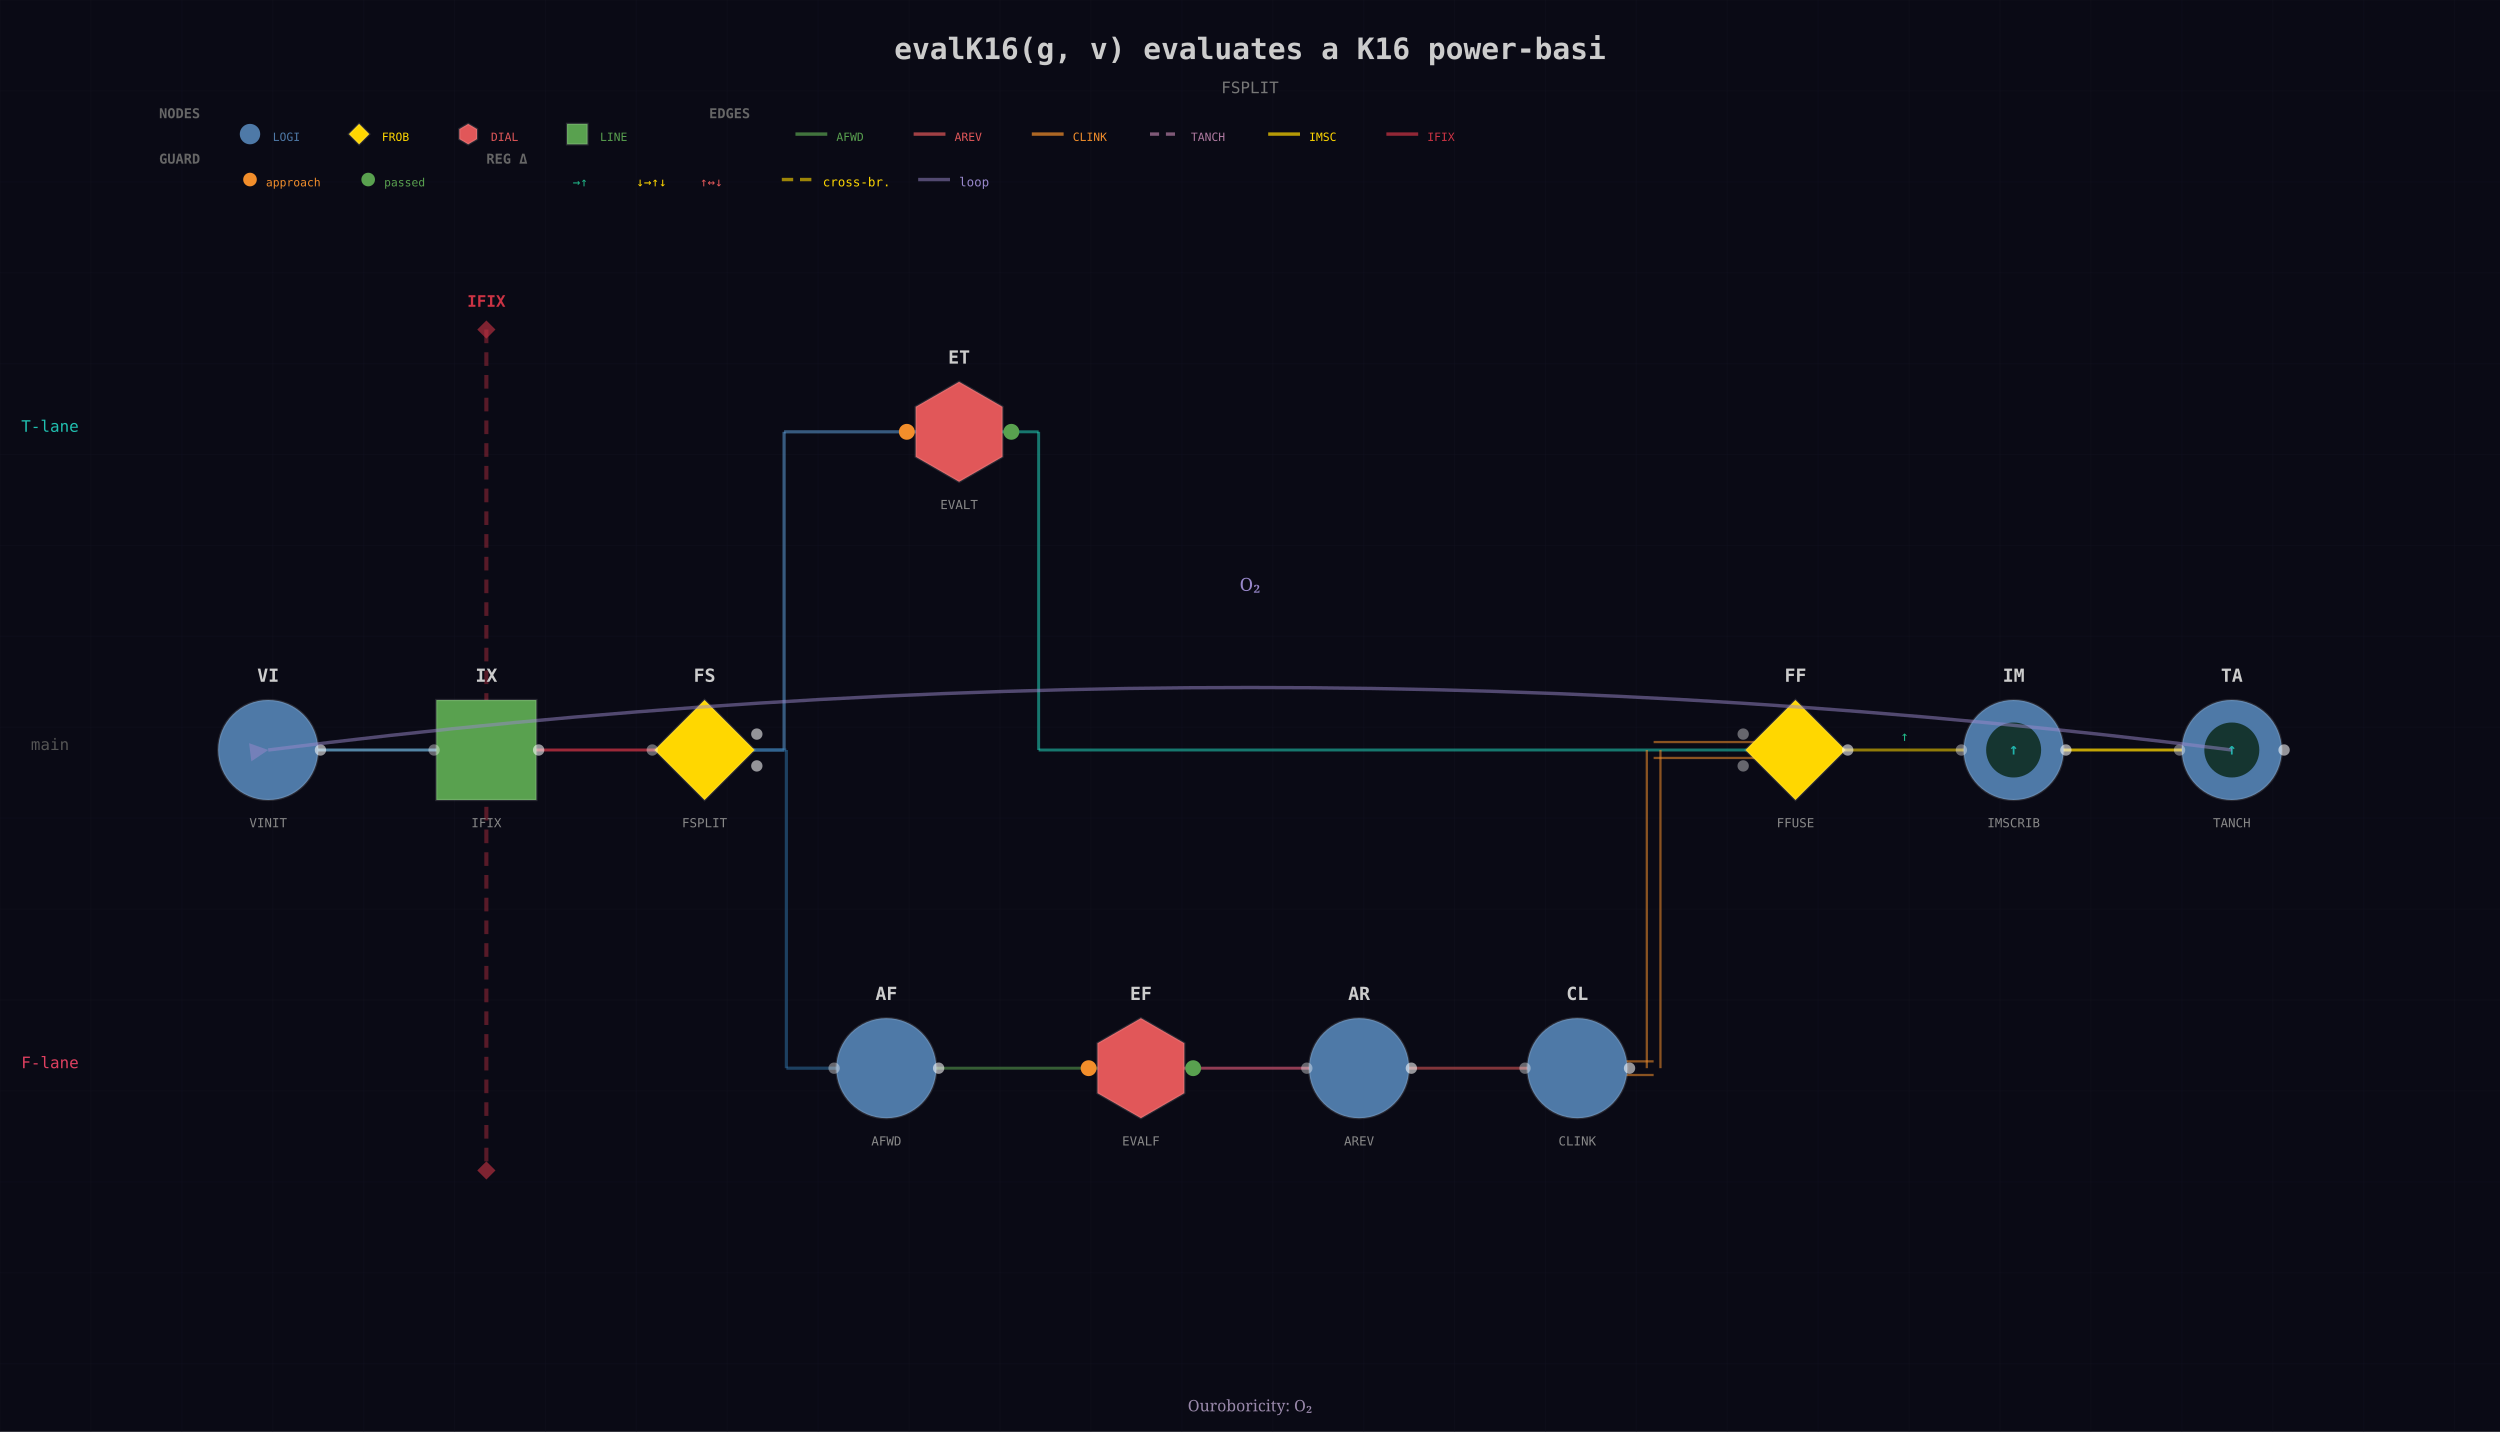
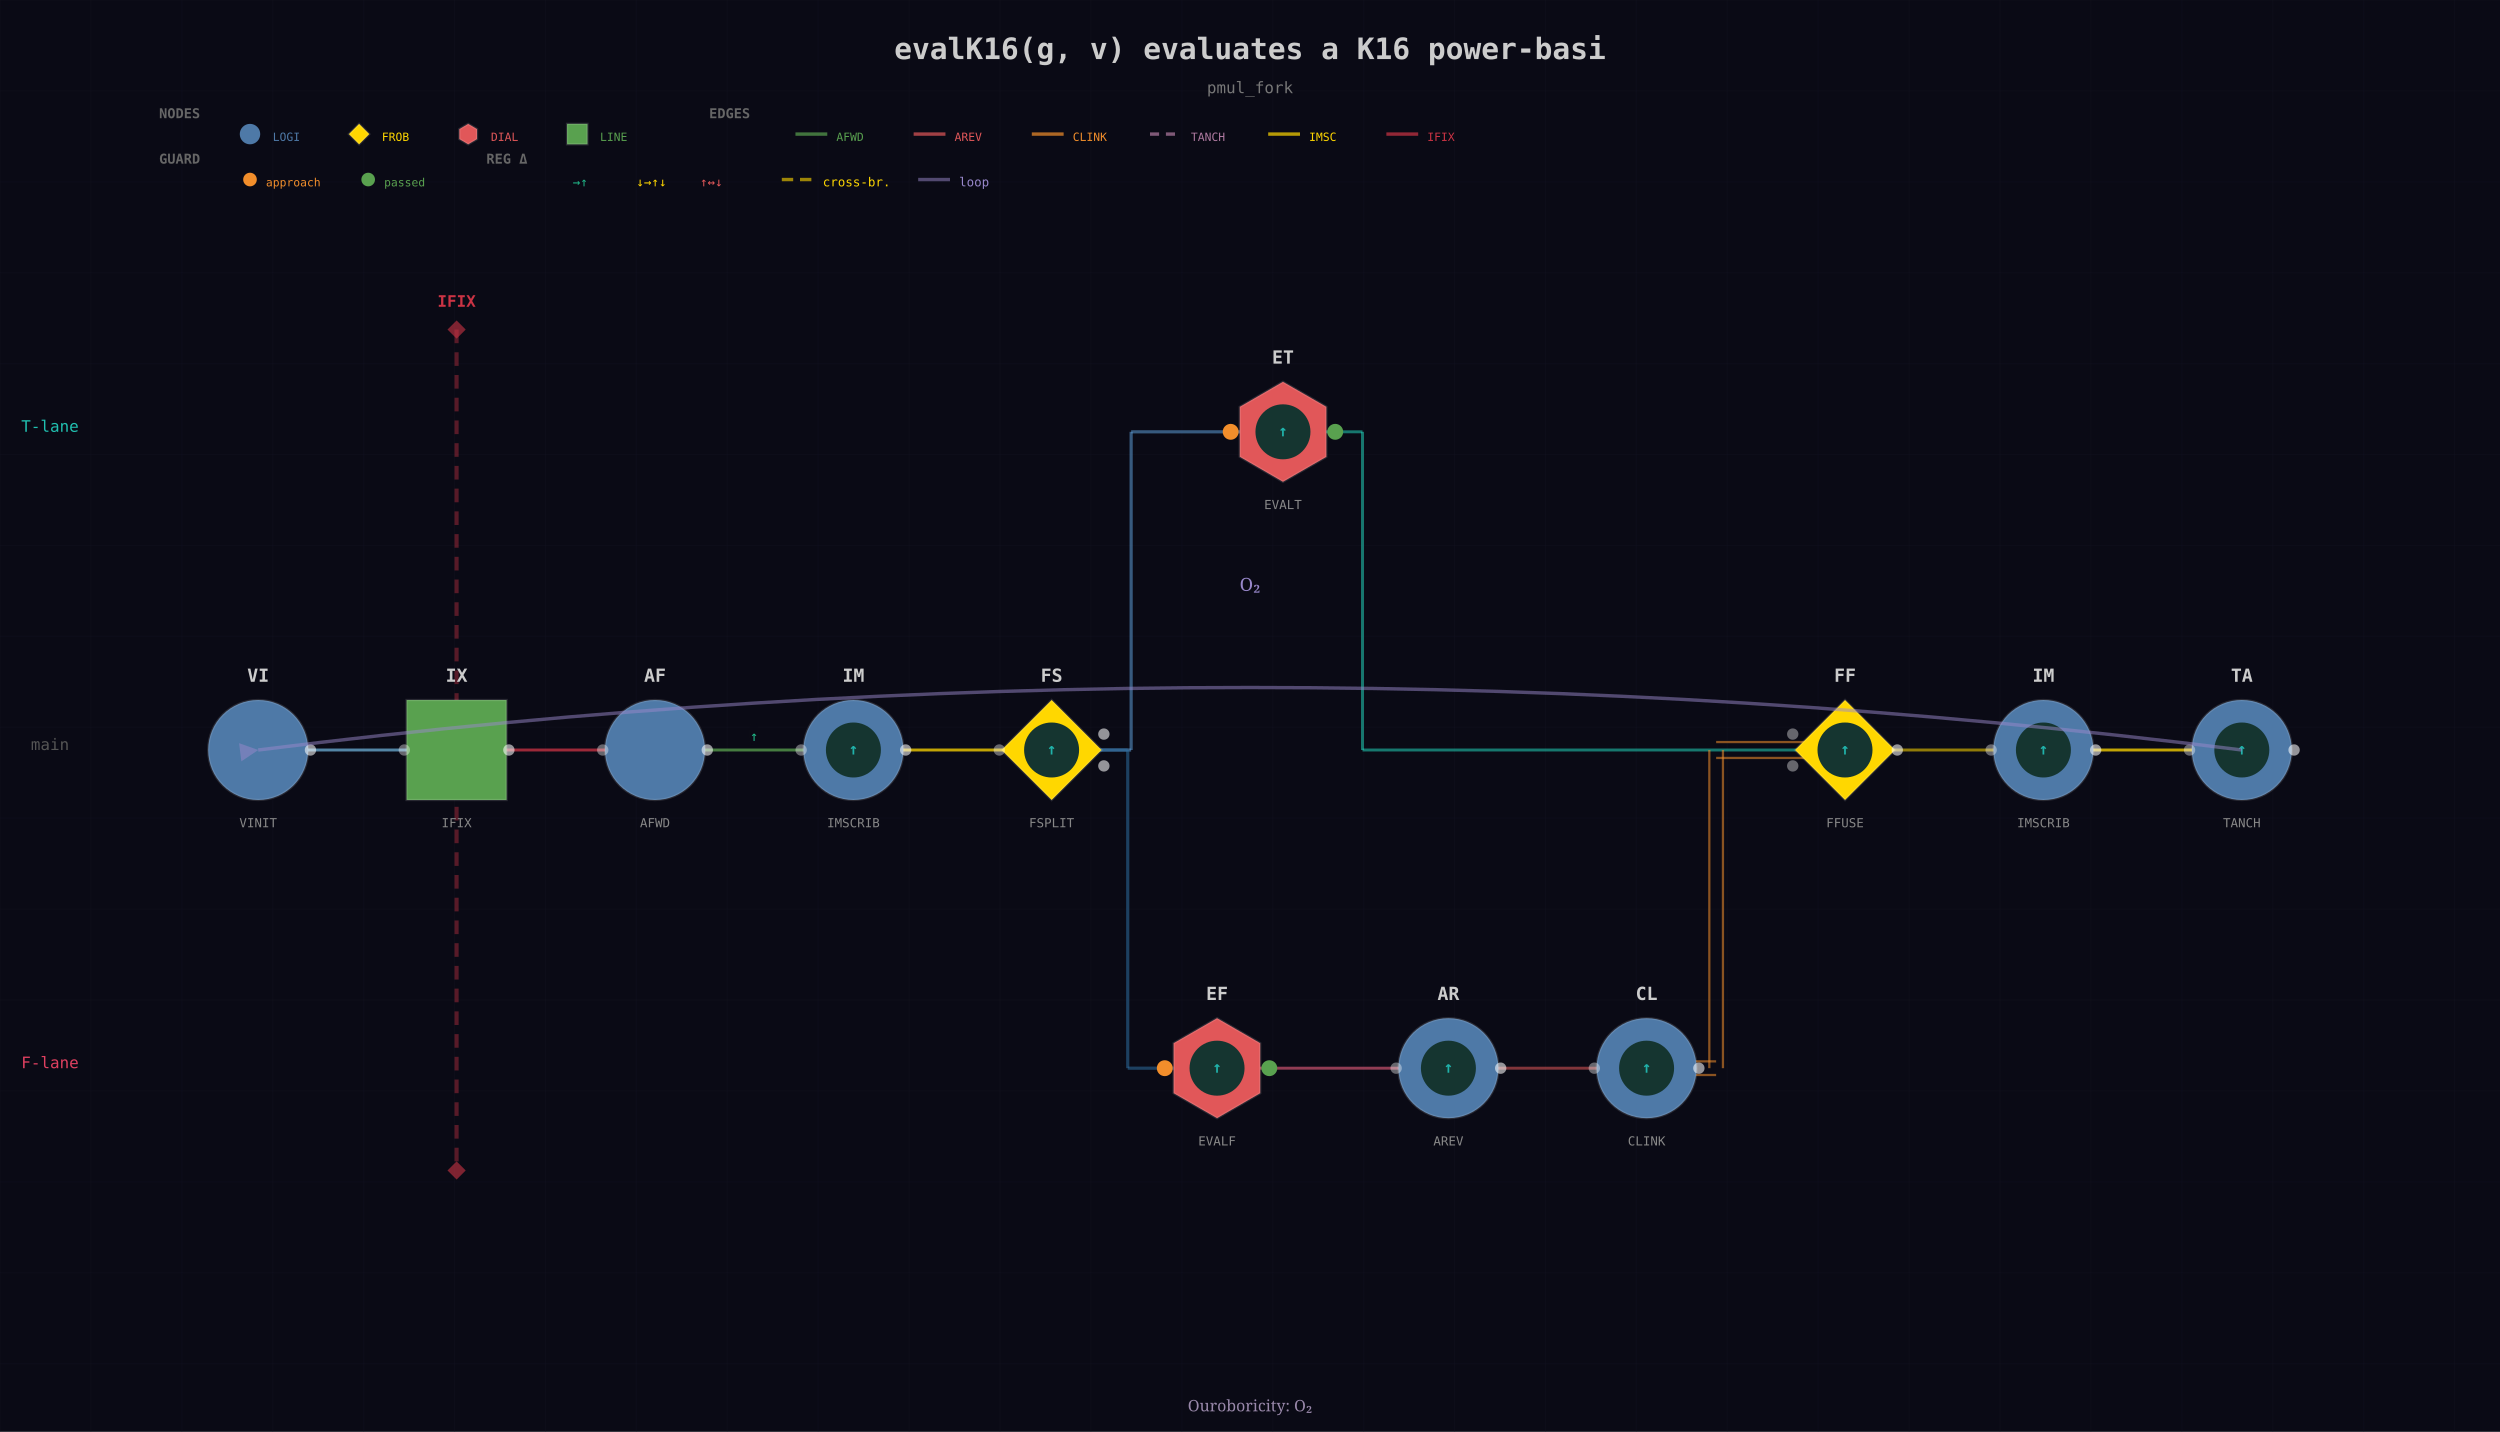
<svg xmlns="http://www.w3.org/2000/svg" viewBox="0 0 1100 630">
  <rect width="1100" height="630" fill="#0a0a15" />
  <line x1="0.0" y1="0.0" x2="0.0" y2="630.0" stroke="#151525" stroke-width="0.4" opacity="0.25" />
  <line x1="40.0" y1="0.0" x2="40.0" y2="630.0" stroke="#151525" stroke-width="0.4" opacity="0.25" />
  <line x1="80.0" y1="0.0" x2="80.0" y2="630.0" stroke="#151525" stroke-width="0.4" opacity="0.25" />
  <line x1="120.0" y1="0.0" x2="120.0" y2="630.0" stroke="#151525" stroke-width="0.4" opacity="0.25" />
  <line x1="160.0" y1="0.0" x2="160.0" y2="630.0" stroke="#151525" stroke-width="0.4" opacity="0.25" />
  <line x1="200.0" y1="0.0" x2="200.0" y2="630.0" stroke="#151525" stroke-width="0.4" opacity="0.25" />
  <line x1="240.0" y1="0.0" x2="240.0" y2="630.0" stroke="#151525" stroke-width="0.4" opacity="0.25" />
  <line x1="280.0" y1="0.0" x2="280.0" y2="630.0" stroke="#151525" stroke-width="0.4" opacity="0.25" />
  <line x1="320.0" y1="0.0" x2="320.0" y2="630.0" stroke="#151525" stroke-width="0.4" opacity="0.25" />
  <line x1="360.0" y1="0.0" x2="360.0" y2="630.0" stroke="#151525" stroke-width="0.4" opacity="0.25" />
  <line x1="400.0" y1="0.0" x2="400.0" y2="630.0" stroke="#151525" stroke-width="0.4" opacity="0.25" />
  <line x1="440.0" y1="0.0" x2="440.0" y2="630.0" stroke="#151525" stroke-width="0.4" opacity="0.25" />
  <line x1="480.0" y1="0.0" x2="480.0" y2="630.0" stroke="#151525" stroke-width="0.4" opacity="0.25" />
  <line x1="520.0" y1="0.0" x2="520.0" y2="630.0" stroke="#151525" stroke-width="0.4" opacity="0.25" />
  <line x1="560.0" y1="0.0" x2="560.0" y2="630.0" stroke="#151525" stroke-width="0.4" opacity="0.25" />
  <line x1="600.0" y1="0.0" x2="600.0" y2="630.0" stroke="#151525" stroke-width="0.4" opacity="0.25" />
  <line x1="640.0" y1="0.0" x2="640.0" y2="630.0" stroke="#151525" stroke-width="0.4" opacity="0.25" />
  <line x1="680.0" y1="0.0" x2="680.0" y2="630.0" stroke="#151525" stroke-width="0.4" opacity="0.25" />
  <line x1="720.0" y1="0.0" x2="720.0" y2="630.0" stroke="#151525" stroke-width="0.4" opacity="0.25" />
  <line x1="760.0" y1="0.0" x2="760.0" y2="630.0" stroke="#151525" stroke-width="0.4" opacity="0.25" />
  <line x1="800.0" y1="0.0" x2="800.0" y2="630.0" stroke="#151525" stroke-width="0.4" opacity="0.25" />
  <line x1="840.0" y1="0.0" x2="840.0" y2="630.0" stroke="#151525" stroke-width="0.4" opacity="0.25" />
  <line x1="880.0" y1="0.0" x2="880.0" y2="630.0" stroke="#151525" stroke-width="0.4" opacity="0.25" />
  <line x1="920.0" y1="0.0" x2="920.0" y2="630.0" stroke="#151525" stroke-width="0.4" opacity="0.25" />
  <line x1="960.0" y1="0.0" x2="960.0" y2="630.0" stroke="#151525" stroke-width="0.4" opacity="0.25" />
  <line x1="1000.0" y1="0.0" x2="1000.0" y2="630.0" stroke="#151525" stroke-width="0.4" opacity="0.25" />
  <line x1="1040.0" y1="0.0" x2="1040.0" y2="630.0" stroke="#151525" stroke-width="0.4" opacity="0.25" />
  <line x1="1080.0" y1="0.0" x2="1080.0" y2="630.0" stroke="#151525" stroke-width="0.4" opacity="0.25" />
  <line x1="0.0" y1="0.0" x2="1100.0" y2="0.0" stroke="#151525" stroke-width="0.4" opacity="0.25" />
  <line x1="0.0" y1="40.0" x2="1100.0" y2="40.0" stroke="#151525" stroke-width="0.4" opacity="0.25" />
  <line x1="0.0" y1="80.0" x2="1100.0" y2="80.0" stroke="#151525" stroke-width="0.4" opacity="0.25" />
  <line x1="0.0" y1="120.0" x2="1100.0" y2="120.0" stroke="#151525" stroke-width="0.4" opacity="0.25" />
  <line x1="0.0" y1="160.0" x2="1100.0" y2="160.0" stroke="#151525" stroke-width="0.4" opacity="0.25" />
  <line x1="0.0" y1="200.0" x2="1100.0" y2="200.0" stroke="#151525" stroke-width="0.4" opacity="0.25" />
  <line x1="0.0" y1="240.0" x2="1100.0" y2="240.0" stroke="#151525" stroke-width="0.4" opacity="0.25" />
  <line x1="0.0" y1="280.0" x2="1100.0" y2="280.0" stroke="#151525" stroke-width="0.4" opacity="0.25" />
  <line x1="0.0" y1="320.0" x2="1100.0" y2="320.0" stroke="#151525" stroke-width="0.4" opacity="0.25" />
  <line x1="0.0" y1="360.0" x2="1100.0" y2="360.0" stroke="#151525" stroke-width="0.4" opacity="0.25" />
  <line x1="0.0" y1="400.0" x2="1100.0" y2="400.0" stroke="#151525" stroke-width="0.4" opacity="0.25" />
  <line x1="0.0" y1="440.0" x2="1100.0" y2="440.0" stroke="#151525" stroke-width="0.4" opacity="0.25" />
  <line x1="0.0" y1="480.0" x2="1100.0" y2="480.0" stroke="#151525" stroke-width="0.4" opacity="0.25" />
  <line x1="0.0" y1="520.0" x2="1100.0" y2="520.0" stroke="#151525" stroke-width="0.4" opacity="0.25" />
  <line x1="0.0" y1="560.0" x2="1100.0" y2="560.0" stroke="#151525" stroke-width="0.4" opacity="0.25" />
  <line x1="0.0" y1="600.0" x2="1100.0" y2="600.0" stroke="#151525" stroke-width="0.4" opacity="0.25" />
  <text x="550.0" y="26.0" fill="#cccccc" font-size="13" text-anchor="middle" font-family="monospace" font-weight="bold">evalK16(g, v) evaluates a K16 power-basi</text>
-   <text x="550.0" y="41.0" fill="#777" font-size="7" text-anchor="middle" font-family="monospace">FSPLIT</text>
+   <text x="550.0" y="41.0" fill="#777" font-size="7" text-anchor="middle" font-family="monospace">pmul_fork</text>
  <text x="22.0" y="190.0" fill="#20c0b0" font-size="7" text-anchor="middle" font-family="monospace">T-lane</text>
  <text x="22.0" y="470.0" fill="#e04060" font-size="7" text-anchor="middle" font-family="monospace">F-lane</text>
  <text x="22.0" y="330.0" fill="#555" font-size="7" text-anchor="middle" font-family="monospace">main</text>
-   <line x1="214.0" y1="145.0" x2="214.0" y2="515.0" stroke="#cc3344" stroke-width="1.8" opacity="0.4" stroke-dasharray="6,4" />
-   <text x="214.0" y="135.0" fill="#cc3344" font-size="7" text-anchor="middle" font-family="monospace" font-weight="bold">IFIX</text>
-   <polygon points="214.0,141.0 218.0,145 214.0,149.0 210.0,145" fill="#cc3344" opacity="0.6" />
-   <polygon points="214.0,511.0 218.0,515 214.0,519.0 210.0,515" fill="#cc3344" opacity="0.6" />
-   <line x1="310.0" y1="330.0" x2="345.0" y2="330.0" stroke="#5b9bd5" stroke-width="1.4" opacity="0.55" />
-   <line x1="345.0" y1="330.0" x2="345.0" y2="190.0" stroke="#5b9bd5" stroke-width="1.4" opacity="0.55" />
-   <line x1="345.0" y1="190.0" x2="414.0" y2="190.0" stroke="#5b9bd5" stroke-width="1.4" opacity="0.55" />
-   <polygon points="422.0,190.0 414.0,193.2 414.0,186.8" fill="#5b9bd5" opacity="0.55" />
-   <line x1="422.0" y1="190.0" x2="457.0" y2="190.0" stroke="#20d0b8" stroke-width="1.3" opacity="0.55" />
-   <line x1="457.0" y1="190.0" x2="457.0" y2="330.0" stroke="#20d0b8" stroke-width="1.3" opacity="0.55" />
-   <line x1="457.0" y1="330.0" x2="782.0" y2="330.0" stroke="#20d0b8" stroke-width="1.3" opacity="0.55" />
-   <polygon points="790.0,330.0 782.0,333.2 782.0,326.8" fill="#20d0b8" opacity="0.55" />
-   <line x1="310.0" y1="330.0" x2="346.0" y2="330.0" stroke="#2b6b9f" stroke-width="1.4" opacity="0.55" />
-   <line x1="346.0" y1="330.0" x2="346.0" y2="470.0" stroke="#2b6b9f" stroke-width="1.4" opacity="0.55" />
-   <line x1="346.0" y1="470.0" x2="382.0" y2="470.0" stroke="#2b6b9f" stroke-width="1.4" opacity="0.55" />
-   <polygon points="390.0,470.0 382.0,473.2 382.0,466.8" fill="#2b6b9f" opacity="0.55" />
-   <line x1="390.0" y1="470.0" x2="494.0" y2="470.0" stroke="#59a14f" stroke-width="1.3" opacity="0.55" />
-   <polygon points="502.0,470.0 494.0,473.2 494.0,466.8" fill="#59a14f" opacity="0.55" />
-   <line x1="502.0" y1="470.0" x2="590.0" y2="470.0" stroke="#ff6688" stroke-width="1.3" opacity="0.55" />
-   <polygon points="598.0,470.0 590.0,473.2 590.0,466.8" fill="#ff6688" opacity="0.55" />
-   <line x1="598.0" y1="470.0" x2="686.0" y2="470.0" stroke="#e15759" stroke-width="1.3" opacity="0.55" />
-   <polygon points="694.0,470.0 686.0,473.2 686.0,466.8" fill="#e15759" opacity="0.55" />
-   <line x1="694.0" y1="467.0" x2="727.6" y2="467.0" stroke="#f28e2b" stroke-width="1.0" opacity="0.55" />
-   <line x1="694.0" y1="473.0" x2="727.6" y2="473.0" stroke="#f28e2b" stroke-width="1.0" opacity="0.55" />
-   <line x1="724.6" y1="470.0" x2="724.6" y2="330.0" stroke="#f28e2b" stroke-width="1.0" opacity="0.55" />
-   <line x1="730.6" y1="470.0" x2="730.6" y2="330.0" stroke="#f28e2b" stroke-width="1.0" opacity="0.55" />
-   <line x1="727.6" y1="326.5" x2="781.0" y2="326.5" stroke="#f28e2b" stroke-width="1.0" opacity="0.55" />
-   <line x1="727.6" y1="333.5" x2="781.0" y2="333.5" stroke="#f28e2b" stroke-width="1.0" opacity="0.55" />
-   <polygon points="790.0,330.0 780.0,334.0 780.0,326.0" fill="#f28e2b" opacity="0.55" />
-   <line x1="118.0" y1="330.0" x2="206.0" y2="330.0" stroke="#6baed6" stroke-width="1.3" opacity="0.75" />
-   <polygon points="214.0,330.0 206.0,333.2 206.0,326.8" fill="#6baed6" opacity="0.75" />
-   <line x1="214.0" y1="330.0" x2="302.0" y2="330.0" stroke="#cc3344" stroke-width="1.3" opacity="0.75" />
-   <polygon points="310.0,330.0 302.0,333.2 302.0,326.8" fill="#cc3344" opacity="0.75" />
-   <line x1="886.0" y1="330.0" x2="974.0" y2="330.0" stroke="#ffd700" stroke-width="1.3" opacity="0.75" />
-   <polygon points="982.0,330.0 974.0,333.2 974.0,326.8" fill="#ffd700" opacity="0.75" />
-   <line x1="790.0" y1="330.0" x2="878.0" y2="330.0" stroke="#ffd700" stroke-width="1.3" opacity="0.55" />
-   <polygon points="886.0,330.0 878.0,333.2 878.0,326.8" fill="#ffd700" opacity="0.55" />
-   <rect x="836.0" y="318.0" width="4.0" height="10" fill="#0a0a15" opacity="0.7" rx="3" />
-   <text x="838.0" y="326.0" fill="#20b888" font-size="6" text-anchor="middle" font-family="monospace">↑</text>
-   <circle cx="118.0" cy="330.0" r="22.0" fill="#4e79a7" stroke="#ffffff20" stroke-width="1.0" />
-   <text x="118.0" y="300.0" fill="#cccccc" font-size="8" text-anchor="middle" font-family="monospace" font-weight="bold">VI</text>
-   <text x="118.0" y="364.0" fill="#888" font-size="5.5" text-anchor="middle" font-family="monospace">VINIT</text>
-   <circle cx="141.0" cy="330.0" r="2.5" fill="#ffffff90" stroke-width="0" />
-   <rect x="192.0" y="308.0" width="44.0" height="44.0" fill="#59a14f" stroke="#ffffff20" stroke-width="1.0" />
-   <text x="214.0" y="300.0" fill="#cccccc" font-size="8" text-anchor="middle" font-family="monospace" font-weight="bold">IX</text>
-   <text x="214.0" y="364.0" fill="#888" font-size="5.5" text-anchor="middle" font-family="monospace">IFIX</text>
-   <circle cx="191.0" cy="330.0" r="2.5" fill="#ffffff60" stroke-width="0" />
-   <circle cx="237.0" cy="330.0" r="2.5" fill="#ffffff90" stroke-width="0" />
-   <polygon points="310.0,308.0 332.0,330 310.0,352.0 288.0,330" fill="#ffd700" stroke="#ffffff20" stroke-width="1.0" />
-   <text x="310.0" y="300.0" fill="#cccccc" font-size="8" text-anchor="middle" font-family="monospace" font-weight="bold">FS</text>
-   <text x="310.0" y="364.0" fill="#888" font-size="5.5" text-anchor="middle" font-family="monospace">FSPLIT</text>
-   <circle cx="287.0" cy="330.0" r="2.5" fill="#ffffff60" stroke-width="0" />
-   <circle cx="333.0" cy="323.0" r="2.5" fill="#ffffff90" stroke-width="0" />
-   <circle cx="333.0" cy="337.0" r="2.5" fill="#ffffff90" stroke-width="0" />
-   <circle cx="390.0" cy="470.0" r="22.0" fill="#4e79a7" stroke="#ffffff20" stroke-width="1.0" />
-   <text x="390.0" y="440.0" fill="#cccccc" font-size="8" text-anchor="middle" font-family="monospace" font-weight="bold">AF</text>
-   <text x="390.0" y="504.0" fill="#888" font-size="5.5" text-anchor="middle" font-family="monospace">AFWD</text>
-   <circle cx="367.0" cy="470.0" r="2.5" fill="#ffffff60" stroke-width="0" />
-   <circle cx="413.0" cy="470.0" r="2.5" fill="#ffffff90" stroke-width="0" />
-   <polygon points="521.1,481.0 502.0,492.0 482.9,481.0 482.9,459.0 502.0,448.0 521.1,459.0" fill="#e15759" stroke="#ffffff20" stroke-width="1.0" />
-   <text x="502.0" y="440.0" fill="#cccccc" font-size="8" text-anchor="middle" font-family="monospace" font-weight="bold">EF</text>
-   <text x="502.0" y="504.0" fill="#888" font-size="5.5" text-anchor="middle" font-family="monospace">EVALF</text>
-   <circle cx="479.0" cy="470.0" r="3.5" fill="#f28e2b" stroke-width="0.8" />
-   <circle cx="525.0" cy="470.0" r="3.5" fill="#59a14f" stroke-width="0.9" />
-   <circle cx="598.0" cy="470.0" r="22.0" fill="#4e79a7" stroke="#ffffff20" stroke-width="1.0" />
-   <text x="598.0" y="440.0" fill="#cccccc" font-size="8" text-anchor="middle" font-family="monospace" font-weight="bold">AR</text>
-   <text x="598.0" y="504.0" fill="#888" font-size="5.5" text-anchor="middle" font-family="monospace">AREV</text>
-   <circle cx="575.0" cy="470.0" r="2.5" fill="#ffffff60" stroke-width="0" />
-   <circle cx="621.0" cy="470.0" r="2.5" fill="#ffffff90" stroke-width="0" />
-   <circle cx="694.0" cy="470.0" r="22.0" fill="#4e79a7" stroke="#ffffff20" stroke-width="1.0" />
-   <text x="694.0" y="440.0" fill="#cccccc" font-size="8" text-anchor="middle" font-family="monospace" font-weight="bold">CL</text>
-   <text x="694.0" y="504.0" fill="#888" font-size="5.5" text-anchor="middle" font-family="monospace">CLINK</text>
-   <circle cx="671.0" cy="470.0" r="2.5" fill="#ffffff60" stroke-width="0" />
-   <circle cx="717.0" cy="470.0" r="2.5" fill="#ffffff90" stroke-width="0" />
-   <polygon points="441.1,201.0 422.0,212.0 402.9,201.0 402.9,179.0 422.0,168.0 441.1,179.0" fill="#e15759" stroke="#ffffff20" stroke-width="1.0" />
-   <text x="422.0" y="160.0" fill="#cccccc" font-size="8" text-anchor="middle" font-family="monospace" font-weight="bold">ET</text>
-   <text x="422.0" y="224.0" fill="#888" font-size="5.5" text-anchor="middle" font-family="monospace">EVALT</text>
-   <circle cx="399.0" cy="190.0" r="3.5" fill="#f28e2b" stroke-width="0.8" />
-   <circle cx="445.0" cy="190.0" r="3.5" fill="#59a14f" stroke-width="0.9" />
-   <polygon points="790.0,308.0 812.0,330 790.0,352.0 768.0,330" fill="#ffd700" stroke="#ffffff20" stroke-width="1.0" />
-   <text x="790.0" y="300.0" fill="#cccccc" font-size="8" text-anchor="middle" font-family="monospace" font-weight="bold">FF</text>
-   <text x="790.0" y="364.0" fill="#888" font-size="5.5" text-anchor="middle" font-family="monospace">FFUSE</text>
-   <circle cx="767.0" cy="323.0" r="2.5" fill="#ffffff60" stroke-width="0" />
-   <circle cx="767.0" cy="337.0" r="2.5" fill="#ffffff60" stroke-width="0" />
-   <circle cx="813.0" cy="330.0" r="2.5" fill="#ffffff90" stroke-width="0" />
-   <circle cx="886.0" cy="330.0" r="22.0" fill="#4e79a7" stroke="#ffffff20" stroke-width="1.0" />
-   <circle cx="886.0" cy="330.0" r="12.1" fill="#153530" stroke-width="0" />
-   <text x="886.0" y="332.0" fill="#20b2aa" font-size="7" text-anchor="middle" font-family="monospace" font-weight="bold">↑</text>
-   <text x="886.0" y="300.0" fill="#cccccc" font-size="8" text-anchor="middle" font-family="monospace" font-weight="bold">IM</text>
-   <text x="886.0" y="364.0" fill="#888" font-size="5.5" text-anchor="middle" font-family="monospace">IMSCRIB</text>
-   <circle cx="863.0" cy="330.0" r="2.5" fill="#ffffff60" stroke-width="0" />
-   <circle cx="909.0" cy="330.0" r="2.5" fill="#ffffff90" stroke-width="0" />
-   <circle cx="982.0" cy="330.0" r="22.0" fill="#4e79a7" stroke="#ffffff20" stroke-width="1.0" />
-   <circle cx="982.0" cy="330.0" r="12.1" fill="#153530" stroke-width="0" />
-   <text x="982.0" y="332.0" fill="#20b2aa" font-size="7" text-anchor="middle" font-family="monospace" font-weight="bold">↑</text>
-   <text x="982.0" y="300.0" fill="#cccccc" font-size="8" text-anchor="middle" font-family="monospace" font-weight="bold">TA</text>
-   <text x="982.0" y="364.0" fill="#888" font-size="5.5" text-anchor="middle" font-family="monospace">TANCH</text>
-   <circle cx="959.0" cy="330.0" r="2.5" fill="#ffffff60" stroke-width="0" />
-   <circle cx="1005.0" cy="330.0" r="2.5" fill="#ffffff90" stroke-width="0" />
-   <path d="M982.0,330.0 Q550.0,275.0 118.0,330.0" fill="none" stroke="#9988cc" stroke-width="1.5" opacity="0.5" />
-   <polygon points="118.0,330.0 109.6,327.0 110.6,335.0" fill="#9988cc" opacity="0.5" />
+   <line x1="200.9" y1="145.0" x2="200.9" y2="515.0" stroke="#cc3344" stroke-width="1.8" opacity="0.4" stroke-dasharray="6,4" />
+   <text x="200.9" y="135.0" fill="#cc3344" font-size="7" text-anchor="middle" font-family="monospace" font-weight="bold">IFIX</text>
+   <polygon points="200.909,141.0 204.9,145 200.909,149.0 196.9,145" fill="#cc3344" opacity="0.6" />
+   <polygon points="200.909,511.0 204.9,515 200.909,519.0 196.9,515" fill="#cc3344" opacity="0.6" />
+   <line x1="462.7" y1="330.0" x2="497.7" y2="330.0" stroke="#5b9bd5" stroke-width="1.4" opacity="0.55" />
+   <line x1="497.7" y1="330.0" x2="497.7" y2="190.0" stroke="#5b9bd5" stroke-width="1.4" opacity="0.55" />
+   <line x1="497.7" y1="190.0" x2="556.5" y2="190.0" stroke="#5b9bd5" stroke-width="1.4" opacity="0.55" />
+   <polygon points="564.5,190.0 556.5,193.2 556.5,186.8" fill="#5b9bd5" opacity="0.55" />
+   <line x1="564.5" y1="190.0" x2="599.5" y2="190.0" stroke="#20d0b8" stroke-width="1.3" opacity="0.55" />
+   <line x1="599.5" y1="190.0" x2="599.5" y2="330.0" stroke="#20d0b8" stroke-width="1.3" opacity="0.55" />
+   <line x1="599.5" y1="330.0" x2="803.8" y2="330.0" stroke="#20d0b8" stroke-width="1.3" opacity="0.55" />
+   <polygon points="811.8,330.0 803.8,333.2 803.8,326.8" fill="#20d0b8" opacity="0.55" />
+   <line x1="462.7" y1="330.0" x2="496.2" y2="330.0" stroke="#2b6b9f" stroke-width="1.4" opacity="0.55" />
+   <line x1="496.2" y1="330.0" x2="496.2" y2="470.0" stroke="#2b6b9f" stroke-width="1.4" opacity="0.55" />
+   <line x1="496.2" y1="470.0" x2="527.5" y2="470.0" stroke="#2b6b9f" stroke-width="1.4" opacity="0.55" />
+   <polygon points="535.5,470.0 527.5,473.2 527.5,466.8" fill="#2b6b9f" opacity="0.55" />
+   <line x1="535.5" y1="470.0" x2="629.3" y2="470.0" stroke="#ff6688" stroke-width="1.3" opacity="0.55" />
+   <polygon points="637.3,470.0 629.3,473.2 629.3,466.8" fill="#ff6688" opacity="0.55" />
+   <line x1="637.3" y1="470.0" x2="716.5" y2="470.0" stroke="#e15759" stroke-width="1.3" opacity="0.55" />
+   <polygon points="724.5,470.0 716.5,473.2 716.5,466.8" fill="#e15759" opacity="0.55" />
+   <line x1="724.5" y1="467.0" x2="755.1" y2="467.0" stroke="#f28e2b" stroke-width="1.0" opacity="0.55" />
+   <line x1="724.5" y1="473.0" x2="755.1" y2="473.0" stroke="#f28e2b" stroke-width="1.0" opacity="0.55" />
+   <line x1="752.1" y1="470.0" x2="752.1" y2="330.0" stroke="#f28e2b" stroke-width="1.0" opacity="0.55" />
+   <line x1="758.1" y1="470.0" x2="758.1" y2="330.0" stroke="#f28e2b" stroke-width="1.0" opacity="0.55" />
+   <line x1="755.1" y1="326.5" x2="802.8" y2="326.5" stroke="#f28e2b" stroke-width="1.0" opacity="0.55" />
+   <line x1="755.1" y1="333.5" x2="802.8" y2="333.5" stroke="#f28e2b" stroke-width="1.0" opacity="0.55" />
+   <polygon points="811.8,330.0 801.8,334.0 801.8,326.0" fill="#f28e2b" opacity="0.55" />
+   <line x1="113.6" y1="330.0" x2="192.9" y2="330.0" stroke="#6baed6" stroke-width="1.3" opacity="0.75" />
+   <polygon points="200.9,330.0 192.9,333.2 192.9,326.8" fill="#6baed6" opacity="0.75" />
+   <line x1="200.9" y1="330.0" x2="280.2" y2="330.0" stroke="#cc3344" stroke-width="1.3" opacity="0.75" />
+   <polygon points="288.2,330.0 280.2,333.2 280.2,326.8" fill="#cc3344" opacity="0.75" />
+   <line x1="288.2" y1="330.0" x2="367.5" y2="330.0" stroke="#59a14f" stroke-width="1.3" opacity="0.75" />
+   <polygon points="375.5,330.0 367.5,333.2 367.5,326.8" fill="#59a14f" opacity="0.75" />
+   <rect x="329.8" y="318.0" width="4.0" height="10" fill="#0a0a15" opacity="0.7" rx="3" />
+   <text x="331.8" y="326.0" fill="#20b888" font-size="6" text-anchor="middle" font-family="monospace">↑</text>
+   <line x1="375.5" y1="330.0" x2="454.7" y2="330.0" stroke="#ffd700" stroke-width="1.3" opacity="0.75" />
+   <polygon points="462.7,330.0 454.7,333.2 454.7,326.8" fill="#ffd700" opacity="0.75" />
+   <line x1="899.1" y1="330.0" x2="978.4" y2="330.0" stroke="#ffd700" stroke-width="1.3" opacity="0.75" />
+   <polygon points="986.4,330.0 978.4,333.2 978.4,326.8" fill="#ffd700" opacity="0.75" />
+   <line x1="811.8" y1="330.0" x2="891.1" y2="330.0" stroke="#ffd700" stroke-width="1.3" opacity="0.55" />
+   <polygon points="899.1,330.0 891.1,333.2 891.1,326.8" fill="#ffd700" opacity="0.55" />
+   <circle cx="113.6" cy="330.0" r="22.0" fill="#4e79a7" stroke="#ffffff20" stroke-width="1.0" />
+   <text x="113.6" y="300.0" fill="#cccccc" font-size="8" text-anchor="middle" font-family="monospace" font-weight="bold">VI</text>
+   <text x="113.6" y="364.0" fill="#888" font-size="5.5" text-anchor="middle" font-family="monospace">VINIT</text>
+   <circle cx="136.6" cy="330.0" r="2.5" fill="#ffffff90" stroke-width="0" />
+   <rect x="178.9" y="308.0" width="44.0" height="44.0" fill="#59a14f" stroke="#ffffff20" stroke-width="1.0" />
+   <text x="200.9" y="300.0" fill="#cccccc" font-size="8" text-anchor="middle" font-family="monospace" font-weight="bold">IX</text>
+   <text x="200.9" y="364.0" fill="#888" font-size="5.5" text-anchor="middle" font-family="monospace">IFIX</text>
+   <circle cx="177.9" cy="330.0" r="2.5" fill="#ffffff60" stroke-width="0" />
+   <circle cx="223.9" cy="330.0" r="2.5" fill="#ffffff90" stroke-width="0" />
+   <circle cx="288.2" cy="330.0" r="22.0" fill="#4e79a7" stroke="#ffffff20" stroke-width="1.0" />
+   <text x="288.2" y="300.0" fill="#cccccc" font-size="8" text-anchor="middle" font-family="monospace" font-weight="bold">AF</text>
+   <text x="288.2" y="364.0" fill="#888" font-size="5.5" text-anchor="middle" font-family="monospace">AFWD</text>
+   <circle cx="265.2" cy="330.0" r="2.5" fill="#ffffff60" stroke-width="0" />
+   <circle cx="311.2" cy="330.0" r="2.5" fill="#ffffff90" stroke-width="0" />
+   <circle cx="375.5" cy="330.0" r="22.0" fill="#4e79a7" stroke="#ffffff20" stroke-width="1.0" />
+   <circle cx="375.5" cy="330.0" r="12.1" fill="#153530" stroke-width="0" />
+   <text x="375.5" y="332.0" fill="#20b2aa" font-size="7" text-anchor="middle" font-family="monospace" font-weight="bold">↑</text>
+   <text x="375.5" y="300.0" fill="#cccccc" font-size="8" text-anchor="middle" font-family="monospace" font-weight="bold">IM</text>
+   <text x="375.5" y="364.0" fill="#888" font-size="5.5" text-anchor="middle" font-family="monospace">IMSCRIB</text>
+   <circle cx="352.5" cy="330.0" r="2.5" fill="#ffffff60" stroke-width="0" />
+   <circle cx="398.5" cy="330.0" r="2.5" fill="#ffffff90" stroke-width="0" />
+   <polygon points="462.727,308.0 484.7,330 462.727,352.0 440.7,330" fill="#ffd700" stroke="#ffffff20" stroke-width="1.0" />
+   <circle cx="462.7" cy="330.0" r="12.1" fill="#153530" stroke-width="0" />
+   <text x="462.7" y="332.0" fill="#20b2aa" font-size="7" text-anchor="middle" font-family="monospace" font-weight="bold">↑</text>
+   <text x="462.7" y="300.0" fill="#cccccc" font-size="8" text-anchor="middle" font-family="monospace" font-weight="bold">FS</text>
+   <text x="462.7" y="364.0" fill="#888" font-size="5.5" text-anchor="middle" font-family="monospace">FSPLIT</text>
+   <circle cx="439.7" cy="330.0" r="2.5" fill="#ffffff60" stroke-width="0" />
+   <circle cx="485.7" cy="323.0" r="2.5" fill="#ffffff90" stroke-width="0" />
+   <circle cx="485.7" cy="337.0" r="2.5" fill="#ffffff90" stroke-width="0" />
+   <polygon points="554.5,481.0 535.5,492.0 516.4,481.0 516.4,459.0 535.5,448.0 554.5,459.0" fill="#e15759" stroke="#ffffff20" stroke-width="1.0" />
+   <circle cx="535.5" cy="470.0" r="12.1" fill="#153530" stroke-width="0" />
+   <text x="535.5" y="472.0" fill="#20b2aa" font-size="7" text-anchor="middle" font-family="monospace" font-weight="bold">↑</text>
+   <text x="535.5" y="440.0" fill="#cccccc" font-size="8" text-anchor="middle" font-family="monospace" font-weight="bold">EF</text>
+   <text x="535.5" y="504.0" fill="#888" font-size="5.5" text-anchor="middle" font-family="monospace">EVALF</text>
+   <circle cx="512.5" cy="470.0" r="3.5" fill="#f28e2b" stroke-width="0.8" />
+   <circle cx="558.5" cy="470.0" r="3.5" fill="#59a14f" stroke-width="0.9" />
+   <circle cx="637.3" cy="470.0" r="22.0" fill="#4e79a7" stroke="#ffffff20" stroke-width="1.0" />
+   <circle cx="637.3" cy="470.0" r="12.1" fill="#153530" stroke-width="0" />
+   <text x="637.3" y="472.0" fill="#20b2aa" font-size="7" text-anchor="middle" font-family="monospace" font-weight="bold">↑</text>
+   <text x="637.3" y="440.0" fill="#cccccc" font-size="8" text-anchor="middle" font-family="monospace" font-weight="bold">AR</text>
+   <text x="637.3" y="504.0" fill="#888" font-size="5.5" text-anchor="middle" font-family="monospace">AREV</text>
+   <circle cx="614.3" cy="470.0" r="2.5" fill="#ffffff60" stroke-width="0" />
+   <circle cx="660.3" cy="470.0" r="2.5" fill="#ffffff90" stroke-width="0" />
+   <circle cx="724.5" cy="470.0" r="22.0" fill="#4e79a7" stroke="#ffffff20" stroke-width="1.0" />
+   <circle cx="724.5" cy="470.0" r="12.1" fill="#153530" stroke-width="0" />
+   <text x="724.5" y="472.0" fill="#20b2aa" font-size="7" text-anchor="middle" font-family="monospace" font-weight="bold">↑</text>
+   <text x="724.5" y="440.0" fill="#cccccc" font-size="8" text-anchor="middle" font-family="monospace" font-weight="bold">CL</text>
+   <text x="724.5" y="504.0" fill="#888" font-size="5.5" text-anchor="middle" font-family="monospace">CLINK</text>
+   <circle cx="701.5" cy="470.0" r="2.5" fill="#ffffff60" stroke-width="0" />
+   <circle cx="747.5" cy="470.0" r="2.5" fill="#ffffff90" stroke-width="0" />
+   <polygon points="583.6,201.0 564.5,212.0 545.5,201.0 545.5,179.0 564.5,168.0 583.6,179.0" fill="#e15759" stroke="#ffffff20" stroke-width="1.0" />
+   <circle cx="564.5" cy="190.0" r="12.1" fill="#153530" stroke-width="0" />
+   <text x="564.5" y="192.0" fill="#20b2aa" font-size="7" text-anchor="middle" font-family="monospace" font-weight="bold">↑</text>
+   <text x="564.5" y="160.0" fill="#cccccc" font-size="8" text-anchor="middle" font-family="monospace" font-weight="bold">ET</text>
+   <text x="564.5" y="224.0" fill="#888" font-size="5.5" text-anchor="middle" font-family="monospace">EVALT</text>
+   <circle cx="541.5" cy="190.0" r="3.5" fill="#f28e2b" stroke-width="0.8" />
+   <circle cx="587.5" cy="190.0" r="3.5" fill="#59a14f" stroke-width="0.9" />
+   <polygon points="811.818,308.0 833.8,330 811.818,352.0 789.8,330" fill="#ffd700" stroke="#ffffff20" stroke-width="1.0" />
+   <circle cx="811.8" cy="330.0" r="12.1" fill="#153530" stroke-width="0" />
+   <text x="811.8" y="332.0" fill="#20b2aa" font-size="7" text-anchor="middle" font-family="monospace" font-weight="bold">↑</text>
+   <text x="811.8" y="300.0" fill="#cccccc" font-size="8" text-anchor="middle" font-family="monospace" font-weight="bold">FF</text>
+   <text x="811.8" y="364.0" fill="#888" font-size="5.5" text-anchor="middle" font-family="monospace">FFUSE</text>
+   <circle cx="788.8" cy="323.0" r="2.5" fill="#ffffff60" stroke-width="0" />
+   <circle cx="788.8" cy="337.0" r="2.5" fill="#ffffff60" stroke-width="0" />
+   <circle cx="834.8" cy="330.0" r="2.5" fill="#ffffff90" stroke-width="0" />
+   <circle cx="899.1" cy="330.0" r="22.0" fill="#4e79a7" stroke="#ffffff20" stroke-width="1.0" />
+   <circle cx="899.1" cy="330.0" r="12.1" fill="#153530" stroke-width="0" />
+   <text x="899.1" y="332.0" fill="#20b2aa" font-size="7" text-anchor="middle" font-family="monospace" font-weight="bold">↑</text>
+   <text x="899.1" y="300.0" fill="#cccccc" font-size="8" text-anchor="middle" font-family="monospace" font-weight="bold">IM</text>
+   <text x="899.1" y="364.0" fill="#888" font-size="5.5" text-anchor="middle" font-family="monospace">IMSCRIB</text>
+   <circle cx="876.1" cy="330.0" r="2.5" fill="#ffffff60" stroke-width="0" />
+   <circle cx="922.1" cy="330.0" r="2.5" fill="#ffffff90" stroke-width="0" />
+   <circle cx="986.4" cy="330.0" r="22.0" fill="#4e79a7" stroke="#ffffff20" stroke-width="1.0" />
+   <circle cx="986.4" cy="330.0" r="12.1" fill="#153530" stroke-width="0" />
+   <text x="986.4" y="332.0" fill="#20b2aa" font-size="7" text-anchor="middle" font-family="monospace" font-weight="bold">↑</text>
+   <text x="986.4" y="300.0" fill="#cccccc" font-size="8" text-anchor="middle" font-family="monospace" font-weight="bold">TA</text>
+   <text x="986.4" y="364.0" fill="#888" font-size="5.5" text-anchor="middle" font-family="monospace">TANCH</text>
+   <circle cx="963.4" cy="330.0" r="2.5" fill="#ffffff60" stroke-width="0" />
+   <circle cx="1009.4" cy="330.0" r="2.5" fill="#ffffff90" stroke-width="0" />
+   <path d="M986.4,330.0 Q550.0,275.0 113.6,330.0" fill="none" stroke="#9988cc" stroke-width="1.5" opacity="0.5" />
+   <polygon points="113.6,330.0 105.2,327.0 106.2,335.0" fill="#9988cc" opacity="0.5" />
  <text x="550.0" y="260.0" fill="#9988cc" font-size="8" text-anchor="middle" font-family="serif">O₂</text>
  <text x="550.0" y="621.0" fill="#9988aa" font-size="7" text-anchor="middle" font-family="serif">Ouroboricity: O₂</text>
  <text x="70.0" y="52.0" fill="#666" font-size="6" text-anchor="start" font-family="monospace" font-weight="bold">NODES</text>
  <circle cx="110.0" cy="59.0" r="4.5" fill="#4e79a7" stroke-width="0" />
  <text x="120.0" y="62.0" fill="#4e79a7" font-size="5" text-anchor="start" font-family="monospace">LOGI</text>
  <polygon points="158,54.5 162.5,59 158,63.5 153.5,59" fill="#ffd700" stroke="#ffffff20" stroke-width="1.0" />
  <text x="168.0" y="62.0" fill="#ffd700" font-size="5" text-anchor="start" font-family="monospace">FROB</text>
  <polygon points="209.9,61.2 206.0,63.5 202.1,61.2 202.1,56.8 206.0,54.5 209.9,56.8" fill="#e15759" stroke="#ffffff20" stroke-width="1.0" />
  <text x="216.0" y="62.0" fill="#e15759" font-size="5" text-anchor="start" font-family="monospace">DIAL</text>
  <rect x="249.5" y="54.5" width="9.0" height="9.0" fill="#59a14f" stroke="#ffffff20" stroke-width="1.0" />
  <text x="264.0" y="62.0" fill="#59a14f" font-size="5" text-anchor="start" font-family="monospace">LINE</text>
  <text x="312.0" y="52.0" fill="#666" font-size="6" text-anchor="start" font-family="monospace" font-weight="bold">EDGES</text>
  <line x1="350.0" y1="59.0" x2="364.0" y2="59.0" stroke="#59a14f" stroke-width="1.5" opacity="0.7" />
  <text x="368.0" y="62.0" fill="#59a14f" font-size="5" text-anchor="start" font-family="monospace">AFWD</text>
  <line x1="402.0" y1="59.0" x2="416.0" y2="59.0" stroke="#e15759" stroke-width="1.5" opacity="0.7" />
  <text x="420.0" y="62.0" fill="#e15759" font-size="5" text-anchor="start" font-family="monospace">AREV</text>
  <line x1="454.0" y1="59.0" x2="468.0" y2="59.0" stroke="#f28e2b" stroke-width="1.5" opacity="0.7" />
  <text x="472.0" y="62.0" fill="#f28e2b" font-size="5" text-anchor="start" font-family="monospace">CLINK</text>
  <line x1="506.0" y1="59.0" x2="520.0" y2="59.0" stroke="#b07aa1" stroke-width="1.5" opacity="0.7" stroke-dasharray="4,3" />
  <text x="524.0" y="62.0" fill="#b07aa1" font-size="5" text-anchor="start" font-family="monospace">TANCH</text>
  <line x1="558.0" y1="59.0" x2="572.0" y2="59.0" stroke="#ffd700" stroke-width="1.5" opacity="0.7" />
  <text x="576.0" y="62.0" fill="#ffd700" font-size="5" text-anchor="start" font-family="monospace">IMSC</text>
  <line x1="610.0" y1="59.0" x2="624.0" y2="59.0" stroke="#cc3344" stroke-width="1.5" opacity="0.7" />
  <text x="628.0" y="62.0" fill="#cc3344" font-size="5" text-anchor="start" font-family="monospace">IFIX</text>
  <text x="70.0" y="72.0" fill="#666" font-size="6" text-anchor="start" font-family="monospace" font-weight="bold">GUARD</text>
  <circle cx="110.0" cy="79.0" r="3.0" fill="#f28e2b" stroke-width="0.8" />
  <text x="117.0" y="82.0" fill="#f28e2b" font-size="5" text-anchor="start" font-family="monospace">approach</text>
  <circle cx="162.0" cy="79.0" r="3.0" fill="#59a14f" stroke-width="0.9" />
  <text x="169.0" y="82.0" fill="#59a14f" font-size="5" text-anchor="start" font-family="monospace">passed</text>
  <text x="214.0" y="72.0" fill="#666" font-size="6" text-anchor="start" font-family="monospace" font-weight="bold">REG Δ</text>
  <text x="252.0" y="82.0" fill="#20b888" font-size="5.5" text-anchor="start" font-family="monospace">→↑</text>
  <text x="280.0" y="82.0" fill="#ffd700" font-size="5.5" text-anchor="start" font-family="monospace">↓→↑↓</text>
  <text x="308.0" y="82.0" fill="#e15759" font-size="5.5" text-anchor="start" font-family="monospace">↑↔↓</text>
  <line x1="344.0" y1="79.0" x2="358.0" y2="79.0" stroke="#ffd700" stroke-width="1.5" opacity="0.6" stroke-dasharray="5,3" />
  <text x="362.0" y="82.0" fill="#ffd700" font-size="5.5" text-anchor="start" font-family="monospace">cross-br.</text>
  <line x1="404.0" y1="79.0" x2="418.0" y2="79.0" stroke="#9988cc" stroke-width="1.5" opacity="0.5" />
  <text x="422.0" y="82.0" fill="#9988cc" font-size="5.5" text-anchor="start" font-family="monospace">loop</text>
</svg>
